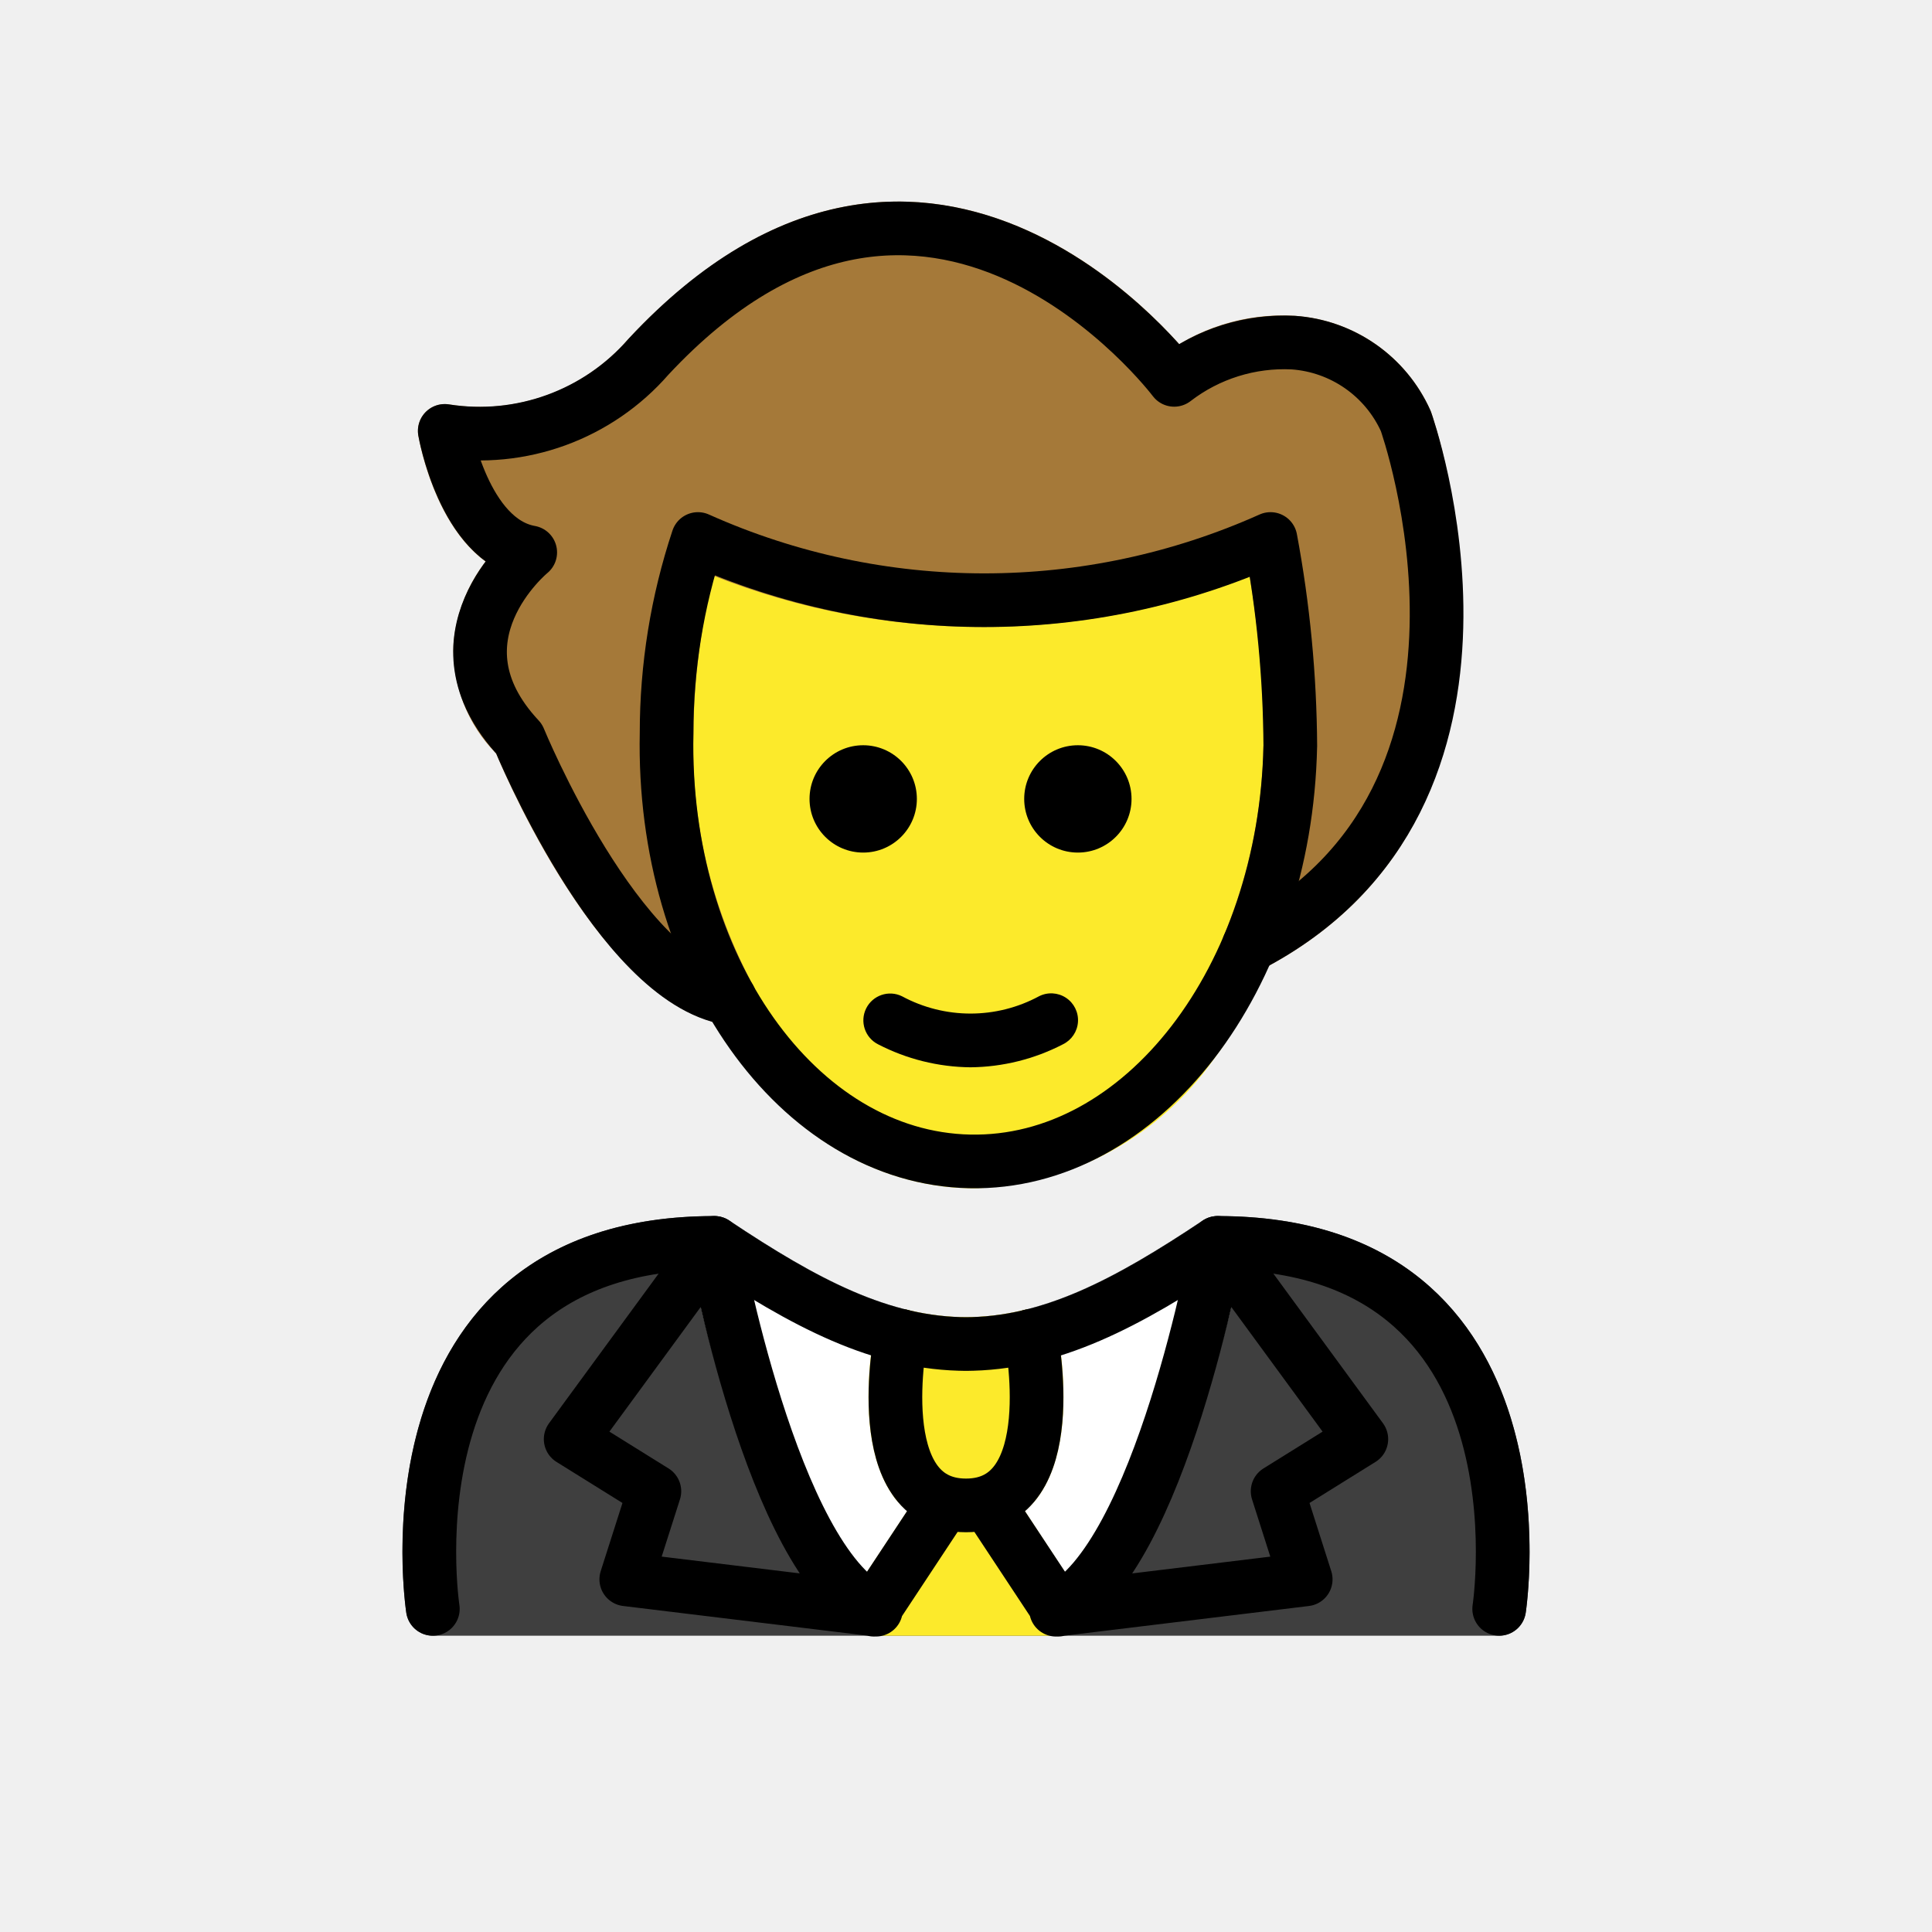
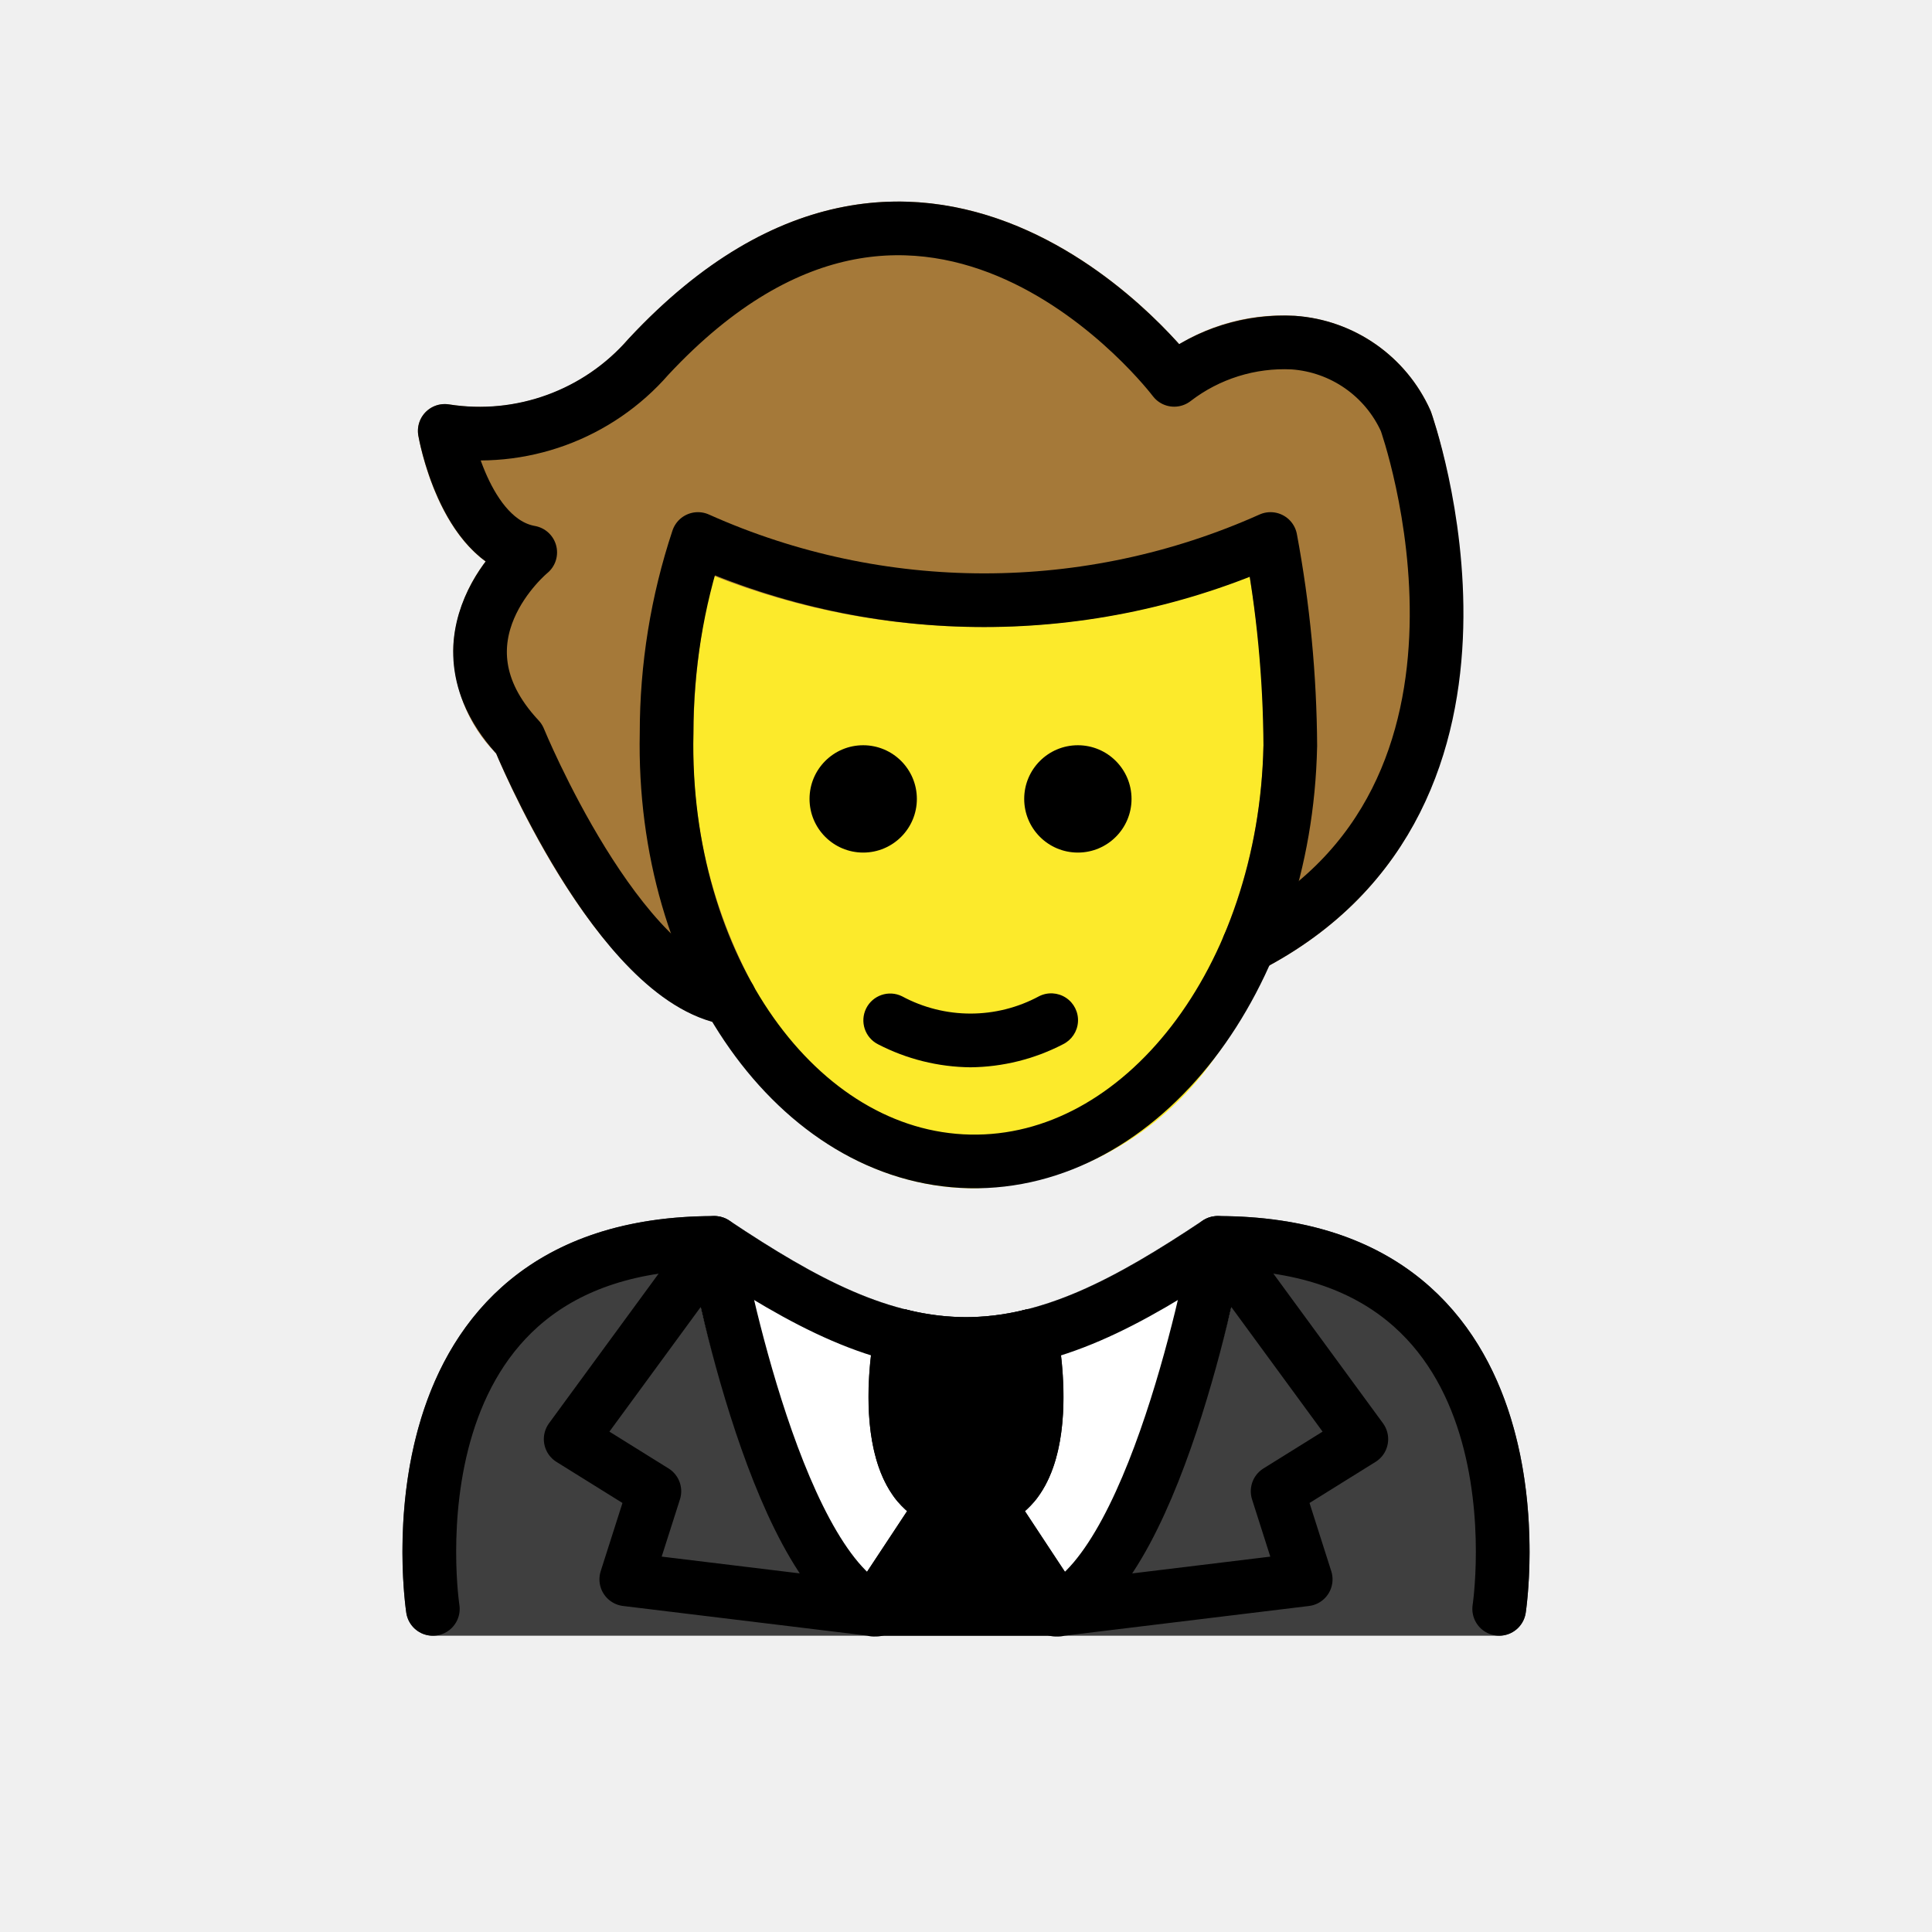
<svg xmlns="http://www.w3.org/2000/svg" id="emoji" viewBox="0 0 72 72">
  <g id="color">
    <path fill="#3f3f3f" d="M55.869,60.958H16.131a1.001,1.001,0,0,1-.988-.848C15.1,59.829,14.126,53.174,17.84,48.845c2.008-2.339,4.963-3.525,8.783-3.525a1.001,1.001,0,0,1,.555.168c3.316,2.211,5.954,3.587,8.822,3.601,2.868-.014,5.505-1.39,8.822-3.601a1.001,1.001,0,0,1,.555-.168c3.821,0,6.776,1.187,8.783,3.526,3.714,4.329,2.74,10.983,2.697,11.265A1.001,1.001,0,0,1,55.869,60.958Z" />
    <path fill="#fff" d="M46.358,46.513l.003-.014a.919.919,0,0,0-.002-.108.712.712,0,0,0-.1-.507.954.954,0,0,0-.049-.12l-.006-.006a1.001,1.001,0,0,0-.219-.218c-.021-.017-.036-.042-.058-.057-.009-.006-.021-.007-.03-.012a.994.994,0,0,0-.332-.133l-.007-.003a.935.935,0,0,0-.136.002.701.701,0,0,0-.498.108.935.935,0,0,0-.1.041C41.505,47.698,38.868,49.074,36,49.088c-2.862-.014-5.495-1.384-8.801-3.587l-.013-.009-.008-.005c-.017-.011-.038-.012-.056-.023a.766.766,0,0,0-.542-.127.948.948,0,0,0-.136-.002l-.007.003a.984.984,0,0,0-.47.25,1.002,1.002,0,0,0-.168.168l-.008.007a.963.963,0,0,0-.062.151.724.724,0,0,0-.087.517c.003.022-.005.043-.001.065l.002.008.003.016c.247,1.351,2.46,12.304,6.585,14.296a.997.997,0,0,0,.435.1h6.64a.997.997,0,0,0,.435-.1c4.131-1.995,6.375-12.974,6.618-14.302Z" />
-     <path fill="#fcea2b" d="M40.259,59.467l-2.067-3.153a4.654,4.654,0,0,0,.374-.377c1.645-2.008.923-5.911.835-6.35-.001-.006-.006-.011-.007-.017s.001-.013-.001-.019a.936.936,0,0,0-.067-.144,1.002,1.002,0,0,0-.094-.202.965.965,0,0,0-.101-.1,1.21,1.21,0,0,0-.531-.3,901.051,901.051,0,0,0-.375-.003c-.01.002-.017.009-.027.011-.004.001-.008-.001-.012,0a8.905,8.905,0,0,1-4.372,0c-.004-.001-.009.001-.013,0-.01-.002-.017-.009-.027-.011a.982.982,0,0,0-.222.001,1.003,1.003,0,0,0-.15.001,4.706,4.706,0,0,0-.353.137.992.992,0,0,0-.193.176.943.943,0,0,0-.086.085.986.986,0,0,0-.104.223.925.925,0,0,0-.059.126c-.001.006.001.011-.001.017-.002.007-.007.012-.008.02-.088.439-.81,4.342.835,6.35a4.69,4.69,0,0,0,.38.373L31.741,59.45a.919.919,0,0,0-.048.981.999.999,0,0,0,.881.527h6.852a.998.998,0,0,0,.881-.527A.89.89,0,0,0,40.259,59.467Z" />
+     <path fill="#000000" d="M40.259,59.467l-2.067-3.153a4.654,4.654,0,0,0,.374-.377c1.645-2.008.923-5.911.835-6.35-.001-.006-.006-.011-.007-.017s.001-.013-.001-.019a.936.936,0,0,0-.067-.144,1.002,1.002,0,0,0-.094-.202.965.965,0,0,0-.101-.1,1.21,1.21,0,0,0-.531-.3,901.051,901.051,0,0,0-.375-.003c-.01.002-.017.009-.027.011-.004.001-.008-.001-.012,0a8.905,8.905,0,0,1-4.372,0c-.004-.001-.009.001-.013,0-.01-.002-.017-.009-.027-.011a.982.982,0,0,0-.222.001,1.003,1.003,0,0,0-.15.001,4.706,4.706,0,0,0-.353.137.992.992,0,0,0-.193.176.943.943,0,0,0-.086.085.986.986,0,0,0-.104.223.925.925,0,0,0-.059.126c-.001.006.001.011-.001.017-.002.007-.007.012-.008.02-.088.439-.81,4.342.835,6.35a4.69,4.69,0,0,0,.38.373L31.741,59.45a.919.919,0,0,0-.048.981.999.999,0,0,0,.881.527h6.852a.998.998,0,0,0,.881-.527A.89.89,0,0,0,40.259,59.467Z" />
  </g>
  <g id="skin">
    <path fill="#fcea2b" d="M36.322,44.284c-.068,0-.138-.001-.206-.002C29.156,44.137,23.651,36.519,23.842,27.3a23.622,23.622,0,0,1,1.246-7.603,1.001,1.001,0,0,1,.586-.552.991.991,0,0,1,.804.059,25.356,25.356,0,0,0,20.476-.036,1,1,0,0,1,1.377.736,43.874,43.874,0,0,1,.755,7.934A19.764,19.764,0,0,1,45.242,39.46,11.316,11.316,0,0,1,36.322,44.284Z" />
  </g>
  <g id="hair">
    <path fill="#a57939" d="M53.325,15.336a5.971,5.971,0,0,0-5.045-3.564,7.449,7.449,0,0,0-4.333,1.055c-1.389-1.553-5.031-5.044-9.91-5.3-3.695-.196-7.272,1.515-10.645,5.136A7.294,7.294,0,0,1,16.75,15.075a1,1,0,0,0-1.16,1.156c.069.399.638,3.329,2.508,4.697a5.824,5.824,0,0,0-1.196,3.048,5.514,5.514,0,0,0,1.587,4.104c.638,1.512,4.087,9.223,8.405,10.074.028.009.056.016.085.022.018.003.036.011.054.014a.995.995,0,0,0,.138.011c.007,0,.014.003.022.003a.994.994,0,0,0,.31-.056c.03-.01.058-.023.087-.035a.948.948,0,0,0,.094-.038c.024-.013.037-.036.059-.051a.977.977,0,0,0,.178-.155.962.962,0,0,0,.088-.105.982.982,0,0,0,.103-.206.962.962,0,0,0,.047-.132c.005-.022.018-.04.022-.063a131.672,131.672,0,0,1-.013-.326,215.659,215.659,0,0,0-.106-.325A18.542,18.542,0,0,1,25.842,27.32a25.05,25.05,0,0,1,.745-5.866,27.24,27.24,0,0,0,19.98.027,36.13,36.13,0,0,1,.52,6.277c0,.004.002.009.002.013l-.003.013a19.292,19.292,0,0,1-1.475,7.084c-.006.014-.003.029-.009.042a.993.993,0,0,0-.045.219.584.584,0,0,0,.017.353.98.98,0,0,0,.054.189c.007.015.006.032.013.047a.941.941,0,0,0,.09.113,1.912,1.912,0,0,0,.408.348c.014.006.029.004.044.009a.982.982,0,0,0,.209.043,1.06,1.06,0,0,0,.139.028c.016,0,.03-.006.046-.007.03-.001.058-.009.087-.013a.987.987,0,0,0,.268-.076c.018-.008.038-.007.057-.016C58.49,30.209,53.384,15.503,53.325,15.336Z" />
  </g>
  <g id="line">
    <path fill="none" stroke="#000" stroke-linecap="round" stroke-linejoin="round" stroke-width="2" d="M48.086,27.805a43.376,43.376,0,0,0-.738-7.718h0a26.091,26.091,0,0,1-21.338,0A22.928,22.928,0,0,0,24.842,27.32c-.181,8.682,4.875,15.828,11.294,15.962s11.768-6.796,11.949-15.477" />
    <path fill="none" stroke="#000" stroke-linecap="round" stroke-linejoin="round" stroke-width="2" d="M46.53,35.26C57.386,29.654,52.39,15.692,52.39,15.692a4.981,4.981,0,0,0-4.198-2.924,6.719,6.719,0,0,0-4.434,1.388S34.646,2.055,24.171,13.29a8.345,8.345,0,0,1-7.597,2.768s.714,4.088,3.186,4.528c0,0-3.916,3.204-.416,6.947,0,0,3.687,8.997,7.847,9.669" />
    <path d="M42.169,29.773a2,2,0,1,1-2-2,2.001,2.001,0,0,1,2,2" />
    <path d="M34.169,29.773a2,2,0,1,1-2-2,2.001,2.001,0,0,1,2,2" />
    <path d="M36.168,39.775a7.652,7.652,0,0,1-3.447-.858,1,1,0,0,1,.894-1.789,5.377,5.377,0,0,0,5.106,0,1,1,0,1,1,.894,1.789A7.653,7.653,0,0,1,36.168,39.775Z" />
    <path fill="none" stroke="#000" stroke-linecap="round" stroke-linejoin="round" stroke-width="2" d="M33.579,49.785S32.314,56.102,36,56.102s2.421-6.318,2.421-6.318" />
    <path fill="none" stroke="#000" stroke-linecap="round" stroke-linejoin="round" stroke-width="2" d="M35.108,56.153l-2.534,3.836c-3.808-1.849-5.951-13.67-5.951-13.67l-5.356,7.313,3.12,1.942-1.048,3.283,9.305,1.131" />
    <path fill="none" stroke="#000" stroke-linecap="round" stroke-linejoin="round" stroke-width="2" d="M36.892,56.153l2.534,3.836c3.808-1.849,5.951-13.67,5.951-13.67l5.356,7.313-3.12,1.942L48.66,58.858l-9.305,1.131" />
    <path fill="none" stroke="#000" stroke-linecap="round" stroke-linejoin="round" stroke-width="2" d="M16.131,59.959S14.033,46.319,26.623,46.319c3.349,2.233,6.218,3.775,9.443,3.769h-.131c3.225.007,6.094-1.536,9.443-3.769,12.59,0,10.492,13.639,10.492,13.639" />
  </g>
</svg>
